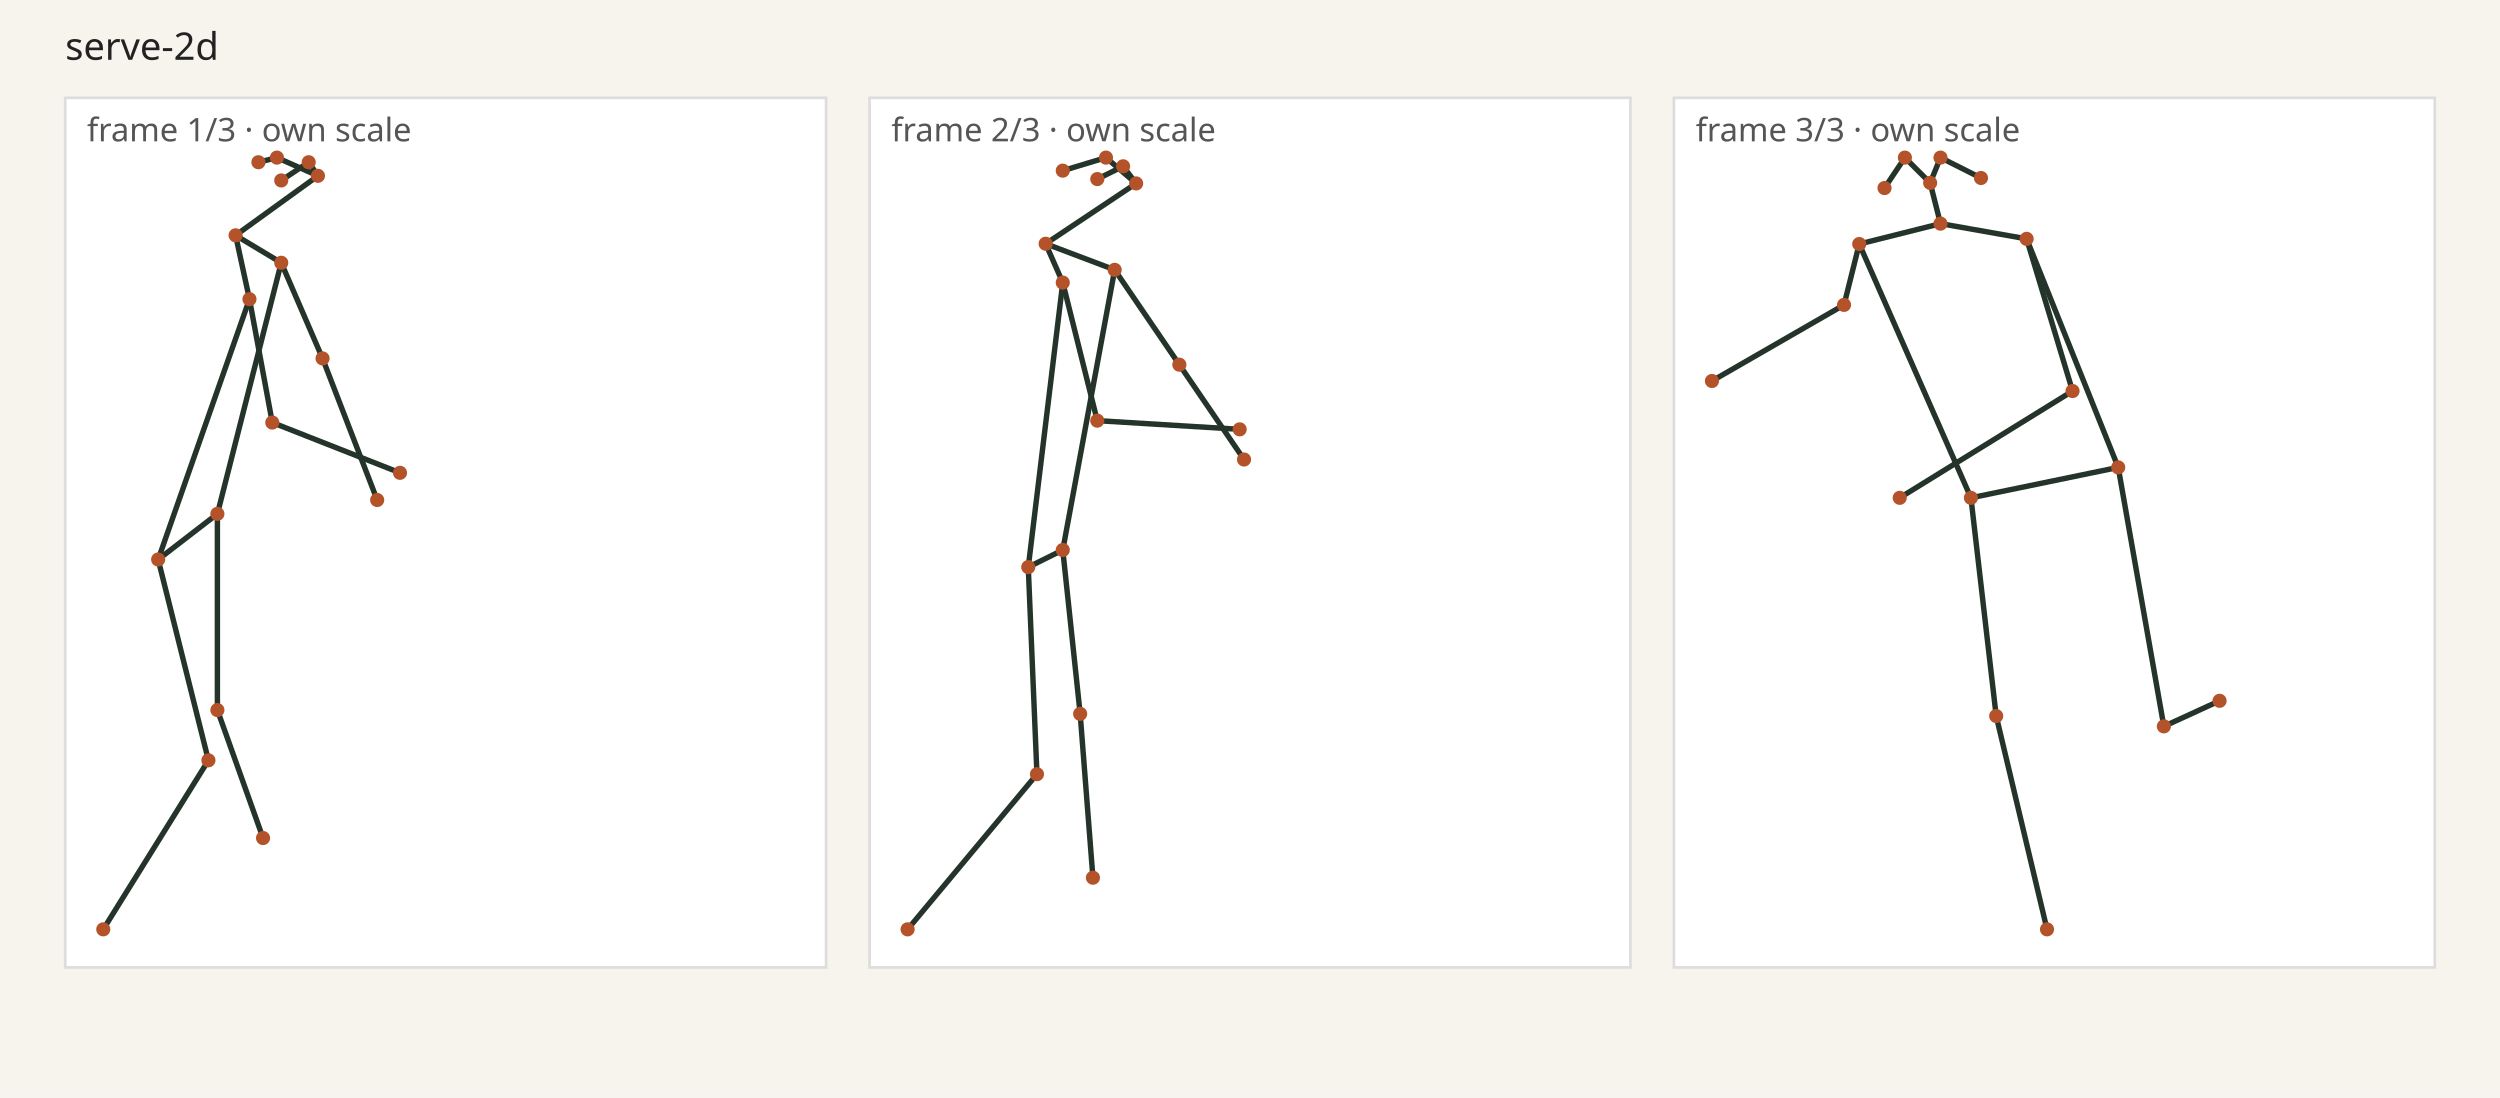
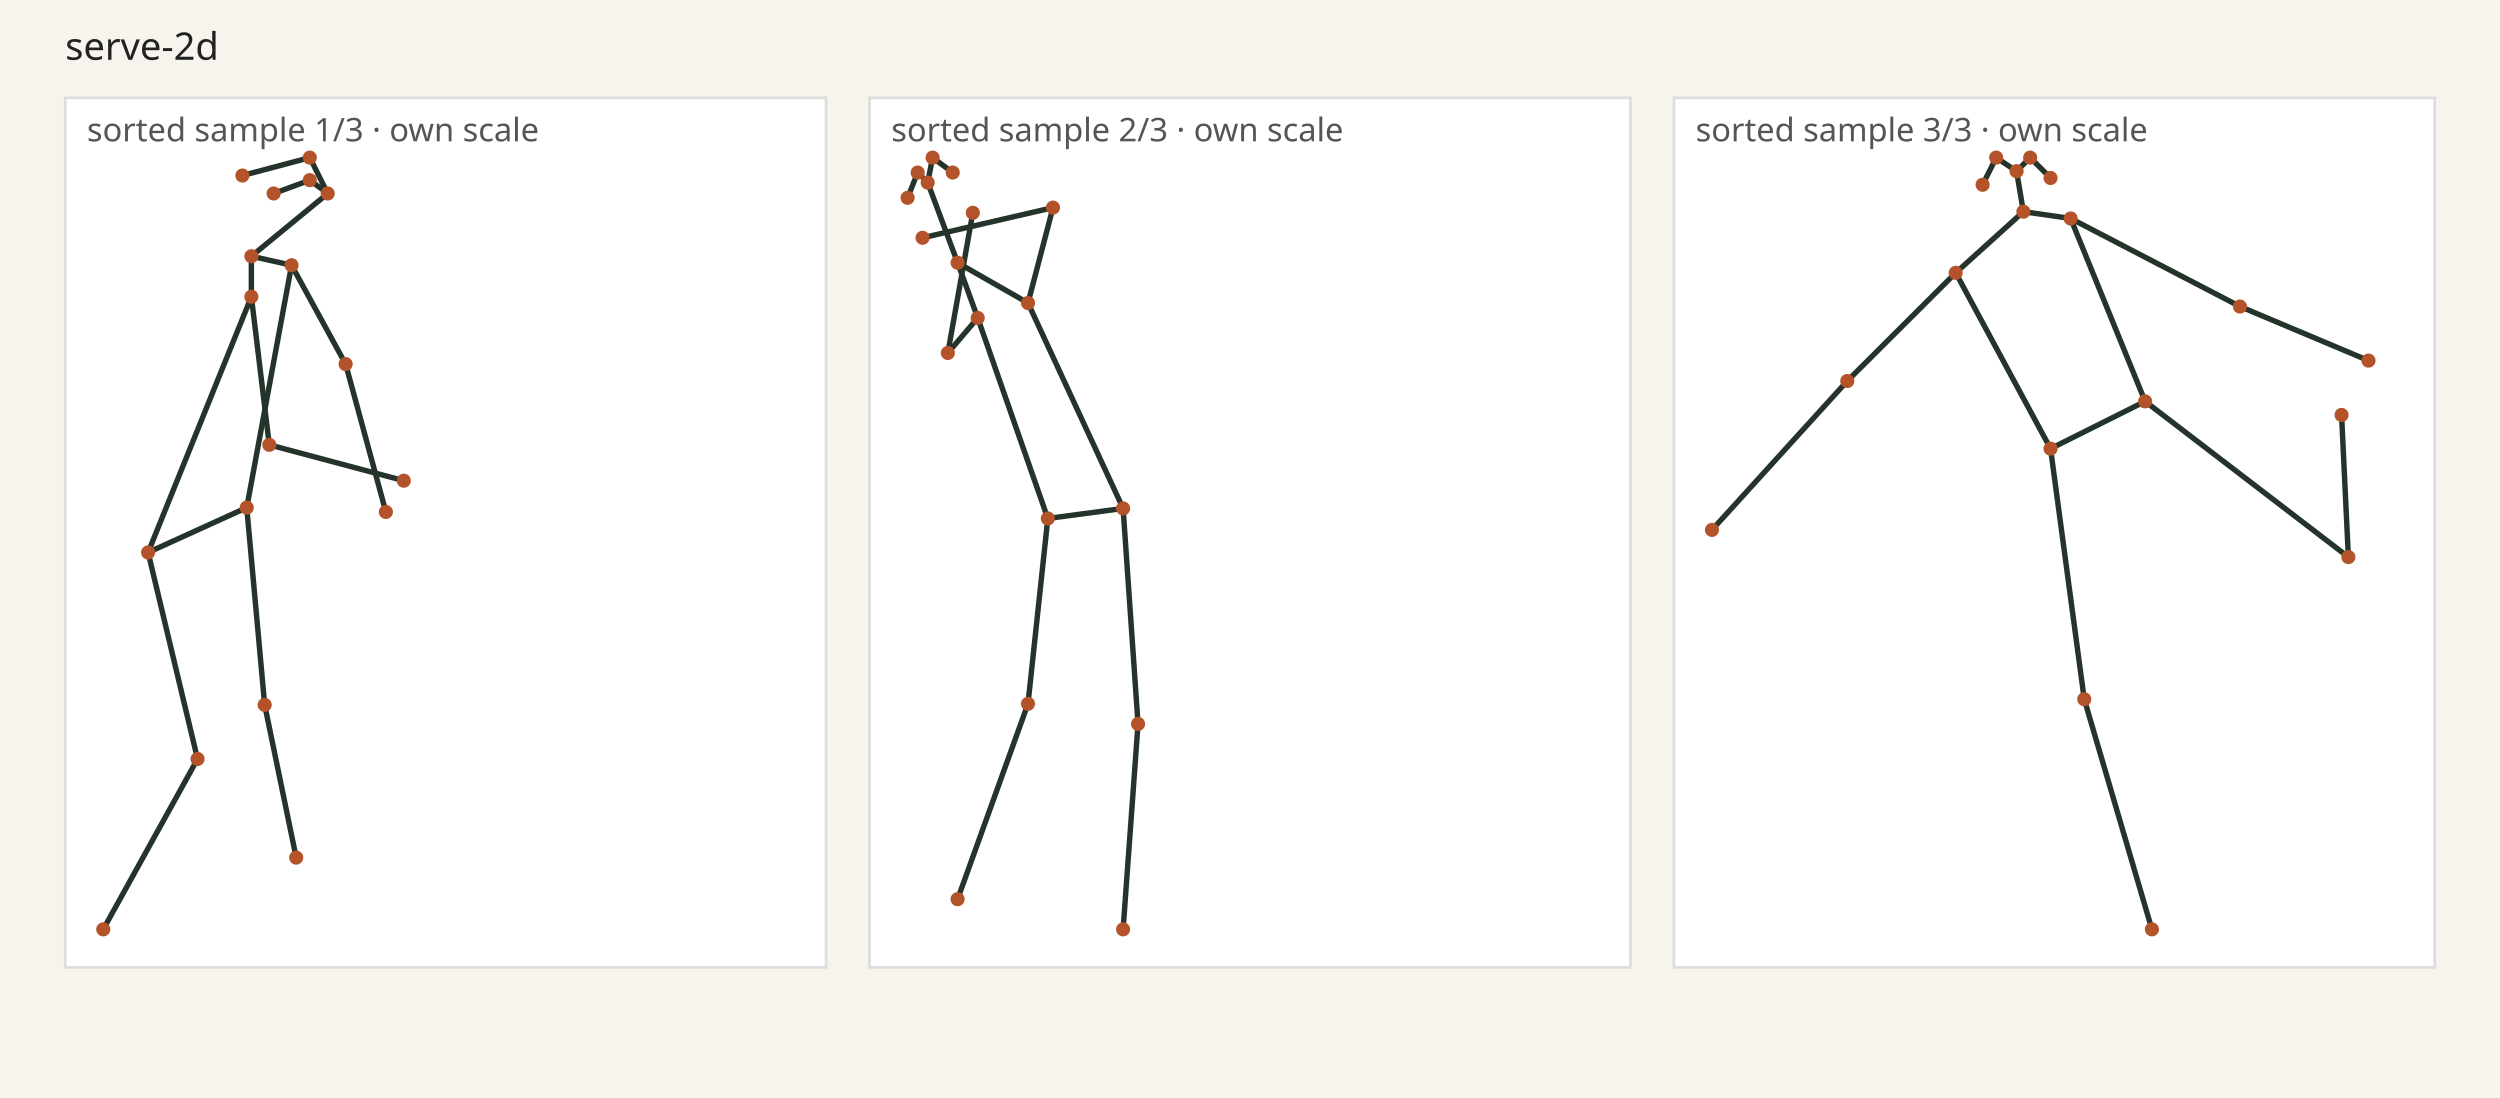
<svg xmlns="http://www.w3.org/2000/svg" width="920" height="404" viewBox="0 0 920 404">
  <rect width="100%" height="100%" fill="#f7f4ee" />
  <text x="24" y="22" font-family="ui-sans-serif,sans-serif" font-size="14" fill="#222">serve-2d</text>
  <rect x="24" y="36" width="280" height="320" fill="#fff" stroke="#ddd" />
-   <line x1="117.0" y1="64.7" x2="101.9" y2="58.0" stroke="#24342a" stroke-width="2" />
-   <line x1="117.0" y1="64.7" x2="113.6" y2="59.7" stroke="#24342a" stroke-width="2" />
-   <line x1="117.0" y1="64.7" x2="86.7" y2="86.6" stroke="#24342a" stroke-width="2" />
-   <line x1="101.9" y1="58.0" x2="95.1" y2="59.7" stroke="#24342a" stroke-width="2" />
-   <line x1="113.6" y1="59.7" x2="103.5" y2="66.4" stroke="#24342a" stroke-width="2" />
-   <line x1="103.5" y1="96.7" x2="118.7" y2="131.9" stroke="#24342a" stroke-width="2" />
-   <line x1="103.5" y1="96.7" x2="80.0" y2="189.1" stroke="#24342a" stroke-width="2" />
-   <line x1="103.5" y1="96.7" x2="86.7" y2="86.6" stroke="#24342a" stroke-width="2" />
-   <line x1="91.8" y1="110.1" x2="100.2" y2="155.5" stroke="#24342a" stroke-width="2" />
-   <line x1="91.8" y1="110.1" x2="58.2" y2="205.9" stroke="#24342a" stroke-width="2" />
-   <line x1="91.8" y1="110.1" x2="86.7" y2="86.6" stroke="#24342a" stroke-width="2" />
-   <line x1="118.7" y1="131.9" x2="138.8" y2="184.0" stroke="#24342a" stroke-width="2" />
-   <line x1="100.2" y1="155.5" x2="147.2" y2="174.0" stroke="#24342a" stroke-width="2" />
-   <line x1="80.0" y1="189.1" x2="80.0" y2="261.3" stroke="#24342a" stroke-width="2" />
-   <line x1="80.0" y1="189.1" x2="58.2" y2="205.9" stroke="#24342a" stroke-width="2" />
-   <line x1="58.2" y1="205.9" x2="76.7" y2="279.8" stroke="#24342a" stroke-width="2" />
-   <line x1="80.0" y1="261.3" x2="96.8" y2="308.4" stroke="#24342a" stroke-width="2" />
-   <line x1="76.7" y1="279.8" x2="38.0" y2="342.0" stroke="#24342a" stroke-width="2" />
-   <circle cx="117.0" cy="64.7" r="2.6" fill="#b4532a" />
-   <circle cx="101.9" cy="58.0" r="2.6" fill="#b4532a" />
-   <circle cx="113.6" cy="59.7" r="2.6" fill="#b4532a" />
-   <circle cx="95.1" cy="59.7" r="2.6" fill="#b4532a" />
-   <circle cx="103.5" cy="66.4" r="2.6" fill="#b4532a" />
-   <circle cx="103.5" cy="96.7" r="2.6" fill="#b4532a" />
-   <circle cx="91.8" cy="110.1" r="2.6" fill="#b4532a" />
-   <circle cx="118.7" cy="131.9" r="2.6" fill="#b4532a" />
-   <circle cx="100.2" cy="155.5" r="2.6" fill="#b4532a" />
-   <circle cx="138.8" cy="184.0" r="2.6" fill="#b4532a" />
-   <circle cx="147.2" cy="174.0" r="2.6" fill="#b4532a" />
-   <circle cx="80.0" cy="189.1" r="2.6" fill="#b4532a" />
-   <circle cx="58.2" cy="205.9" r="2.6" fill="#b4532a" />
-   <circle cx="80.0" cy="261.3" r="2.6" fill="#b4532a" />
-   <circle cx="76.7" cy="279.8" r="2.6" fill="#b4532a" />
-   <circle cx="96.8" cy="308.4" r="2.6" fill="#b4532a" />
+   <line x1="120.6" y1="71.2" x2="114.0" y2="58.0" stroke="#24342a" stroke-width="2" />
+   <line x1="120.6" y1="71.2" x2="114.0" y2="66.3" stroke="#24342a" stroke-width="2" />
+   <line x1="120.6" y1="71.2" x2="92.5" y2="94.3" stroke="#24342a" stroke-width="2" />
+   <line x1="114.0" y1="58.0" x2="89.2" y2="64.6" stroke="#24342a" stroke-width="2" />
+   <line x1="114.0" y1="66.3" x2="100.7" y2="71.2" stroke="#24342a" stroke-width="2" />
+   <line x1="107.3" y1="97.6" x2="127.2" y2="134.0" stroke="#24342a" stroke-width="2" />
+   <line x1="107.3" y1="97.6" x2="90.8" y2="186.8" stroke="#24342a" stroke-width="2" />
+   <line x1="107.3" y1="97.6" x2="92.5" y2="94.3" stroke="#24342a" stroke-width="2" />
+   <line x1="92.5" y1="109.2" x2="99.1" y2="163.7" stroke="#24342a" stroke-width="2" />
+   <line x1="92.5" y1="109.2" x2="54.5" y2="203.3" stroke="#24342a" stroke-width="2" />
+   <line x1="92.5" y1="109.2" x2="92.5" y2="94.3" stroke="#24342a" stroke-width="2" />
+   <line x1="127.2" y1="134.0" x2="142.0" y2="188.4" stroke="#24342a" stroke-width="2" />
+   <line x1="99.1" y1="163.7" x2="148.6" y2="176.9" stroke="#24342a" stroke-width="2" />
+   <line x1="90.8" y1="186.8" x2="97.4" y2="259.4" stroke="#24342a" stroke-width="2" />
+   <line x1="90.8" y1="186.8" x2="54.5" y2="203.3" stroke="#24342a" stroke-width="2" />
+   <line x1="54.5" y1="203.3" x2="72.7" y2="279.3" stroke="#24342a" stroke-width="2" />
+   <line x1="97.4" y1="259.4" x2="109.0" y2="315.6" stroke="#24342a" stroke-width="2" />
+   <line x1="72.7" y1="279.3" x2="38.0" y2="342.0" stroke="#24342a" stroke-width="2" />
+   <circle cx="120.6" cy="71.2" r="2.6" fill="#b4532a" />
+   <circle cx="114.0" cy="58.0" r="2.6" fill="#b4532a" />
+   <circle cx="114.0" cy="66.3" r="2.6" fill="#b4532a" />
+   <circle cx="89.2" cy="64.6" r="2.6" fill="#b4532a" />
+   <circle cx="100.7" cy="71.2" r="2.6" fill="#b4532a" />
+   <circle cx="107.3" cy="97.6" r="2.6" fill="#b4532a" />
+   <circle cx="92.5" cy="109.2" r="2.6" fill="#b4532a" />
+   <circle cx="127.2" cy="134.0" r="2.6" fill="#b4532a" />
+   <circle cx="99.1" cy="163.7" r="2.6" fill="#b4532a" />
+   <circle cx="142.0" cy="188.4" r="2.6" fill="#b4532a" />
+   <circle cx="148.6" cy="176.9" r="2.6" fill="#b4532a" />
+   <circle cx="90.8" cy="186.8" r="2.6" fill="#b4532a" />
+   <circle cx="54.5" cy="203.3" r="2.6" fill="#b4532a" />
+   <circle cx="97.4" cy="259.4" r="2.6" fill="#b4532a" />
+   <circle cx="72.7" cy="279.3" r="2.6" fill="#b4532a" />
+   <circle cx="109.0" cy="315.6" r="2.6" fill="#b4532a" />
  <circle cx="38.0" cy="342.0" r="2.6" fill="#b4532a" />
-   <circle cx="86.7" cy="86.6" r="2.6" fill="#b4532a" />
-   <text x="32" y="52" font-family="ui-sans-serif,sans-serif" font-size="12" fill="#555">frame 1/3 · own scale</text>
+   <circle cx="92.5" cy="94.3" r="2.6" fill="#b4532a" />
+   <text x="32" y="52" font-family="ui-sans-serif,sans-serif" font-size="12" fill="#555">sorted sample 1/3 · own scale</text>
  <rect x="320" y="36" width="280" height="320" fill="#fff" stroke="#ddd" />
-   <line x1="418.1" y1="67.5" x2="407.0" y2="58.0" stroke="#24342a" stroke-width="2" />
-   <line x1="418.1" y1="67.5" x2="413.3" y2="61.2" stroke="#24342a" stroke-width="2" />
-   <line x1="418.1" y1="67.5" x2="384.8" y2="89.7" stroke="#24342a" stroke-width="2" />
-   <line x1="407.0" y1="58.0" x2="391.1" y2="62.8" stroke="#24342a" stroke-width="2" />
-   <line x1="413.3" y1="61.2" x2="403.8" y2="65.9" stroke="#24342a" stroke-width="2" />
-   <line x1="410.2" y1="99.3" x2="434.0" y2="134.2" stroke="#24342a" stroke-width="2" />
-   <line x1="410.2" y1="99.3" x2="391.1" y2="202.4" stroke="#24342a" stroke-width="2" />
-   <line x1="410.2" y1="99.3" x2="384.8" y2="89.7" stroke="#24342a" stroke-width="2" />
-   <line x1="391.1" y1="104.0" x2="403.8" y2="154.8" stroke="#24342a" stroke-width="2" />
-   <line x1="391.1" y1="104.0" x2="378.4" y2="208.7" stroke="#24342a" stroke-width="2" />
-   <line x1="391.1" y1="104.0" x2="384.8" y2="89.7" stroke="#24342a" stroke-width="2" />
-   <line x1="434.0" y1="134.2" x2="457.8" y2="169.1" stroke="#24342a" stroke-width="2" />
-   <line x1="403.8" y1="154.8" x2="456.2" y2="158.0" stroke="#24342a" stroke-width="2" />
-   <line x1="391.1" y1="202.4" x2="397.5" y2="262.7" stroke="#24342a" stroke-width="2" />
-   <line x1="391.1" y1="202.4" x2="378.4" y2="208.7" stroke="#24342a" stroke-width="2" />
-   <line x1="378.4" y1="208.7" x2="381.6" y2="284.9" stroke="#24342a" stroke-width="2" />
-   <line x1="397.5" y1="262.7" x2="402.2" y2="323.0" stroke="#24342a" stroke-width="2" />
-   <line x1="381.6" y1="284.9" x2="334.0" y2="342.0" stroke="#24342a" stroke-width="2" />
-   <circle cx="418.1" cy="67.5" r="2.6" fill="#b4532a" />
-   <circle cx="407.0" cy="58.0" r="2.6" fill="#b4532a" />
-   <circle cx="413.3" cy="61.2" r="2.6" fill="#b4532a" />
-   <circle cx="391.1" cy="62.8" r="2.6" fill="#b4532a" />
-   <circle cx="403.8" cy="65.9" r="2.6" fill="#b4532a" />
-   <circle cx="410.2" cy="99.3" r="2.6" fill="#b4532a" />
-   <circle cx="391.1" cy="104.0" r="2.6" fill="#b4532a" />
-   <circle cx="434.0" cy="134.2" r="2.6" fill="#b4532a" />
-   <circle cx="403.8" cy="154.8" r="2.6" fill="#b4532a" />
-   <circle cx="457.8" cy="169.1" r="2.6" fill="#b4532a" />
-   <circle cx="456.2" cy="158.0" r="2.6" fill="#b4532a" />
-   <circle cx="391.1" cy="202.4" r="2.6" fill="#b4532a" />
-   <circle cx="378.4" cy="208.7" r="2.6" fill="#b4532a" />
-   <circle cx="397.5" cy="262.7" r="2.6" fill="#b4532a" />
-   <circle cx="381.6" cy="284.9" r="2.6" fill="#b4532a" />
-   <circle cx="402.2" cy="323.0" r="2.6" fill="#b4532a" />
-   <circle cx="334.0" cy="342.0" r="2.6" fill="#b4532a" />
-   <circle cx="384.8" cy="89.7" r="2.6" fill="#b4532a" />
-   <text x="328" y="52" font-family="ui-sans-serif,sans-serif" font-size="12" fill="#555">frame 2/3 · own scale</text>
+   <line x1="341.4" y1="67.2" x2="337.7" y2="63.5" stroke="#24342a" stroke-width="2" />
+   <line x1="341.4" y1="67.2" x2="343.2" y2="58.0" stroke="#24342a" stroke-width="2" />
+   <line x1="341.4" y1="67.2" x2="352.4" y2="96.7" stroke="#24342a" stroke-width="2" />
+   <line x1="337.7" y1="63.5" x2="334.0" y2="72.8" stroke="#24342a" stroke-width="2" />
+   <line x1="343.2" y1="58.0" x2="350.6" y2="63.5" stroke="#24342a" stroke-width="2" />
+   <line x1="359.8" y1="117.0" x2="348.8" y2="129.9" stroke="#24342a" stroke-width="2" />
+   <line x1="359.8" y1="117.0" x2="385.6" y2="190.8" stroke="#24342a" stroke-width="2" />
+   <line x1="359.8" y1="117.0" x2="352.4" y2="96.7" stroke="#24342a" stroke-width="2" />
+   <line x1="378.3" y1="111.5" x2="387.5" y2="76.4" stroke="#24342a" stroke-width="2" />
+   <line x1="378.3" y1="111.5" x2="413.3" y2="187.1" stroke="#24342a" stroke-width="2" />
+   <line x1="378.3" y1="111.5" x2="352.4" y2="96.7" stroke="#24342a" stroke-width="2" />
+   <line x1="348.8" y1="129.9" x2="358.0" y2="78.3" stroke="#24342a" stroke-width="2" />
+   <line x1="387.5" y1="76.4" x2="339.5" y2="87.5" stroke="#24342a" stroke-width="2" />
+   <line x1="385.6" y1="190.8" x2="378.3" y2="259.0" stroke="#24342a" stroke-width="2" />
+   <line x1="385.6" y1="190.8" x2="413.3" y2="187.1" stroke="#24342a" stroke-width="2" />
+   <line x1="413.3" y1="187.1" x2="418.8" y2="266.4" stroke="#24342a" stroke-width="2" />
+   <line x1="378.3" y1="259.0" x2="352.4" y2="330.9" stroke="#24342a" stroke-width="2" />
+   <line x1="418.8" y1="266.4" x2="413.3" y2="342.0" stroke="#24342a" stroke-width="2" />
+   <circle cx="341.4" cy="67.2" r="2.6" fill="#b4532a" />
+   <circle cx="337.7" cy="63.5" r="2.6" fill="#b4532a" />
+   <circle cx="343.2" cy="58.0" r="2.6" fill="#b4532a" />
+   <circle cx="334.0" cy="72.8" r="2.6" fill="#b4532a" />
+   <circle cx="350.6" cy="63.5" r="2.6" fill="#b4532a" />
+   <circle cx="359.8" cy="117.0" r="2.6" fill="#b4532a" />
+   <circle cx="378.3" cy="111.5" r="2.6" fill="#b4532a" />
+   <circle cx="348.8" cy="129.9" r="2.6" fill="#b4532a" />
+   <circle cx="387.5" cy="76.4" r="2.6" fill="#b4532a" />
+   <circle cx="358.0" cy="78.3" r="2.6" fill="#b4532a" />
+   <circle cx="339.5" cy="87.5" r="2.6" fill="#b4532a" />
+   <circle cx="385.6" cy="190.8" r="2.6" fill="#b4532a" />
+   <circle cx="413.3" cy="187.1" r="2.6" fill="#b4532a" />
+   <circle cx="378.3" cy="259.0" r="2.6" fill="#b4532a" />
+   <circle cx="418.8" cy="266.4" r="2.6" fill="#b4532a" />
+   <circle cx="352.4" cy="330.9" r="2.6" fill="#b4532a" />
+   <circle cx="413.3" cy="342.0" r="2.6" fill="#b4532a" />
+   <circle cx="352.4" cy="96.7" r="2.6" fill="#b4532a" />
+   <text x="328" y="52" font-family="ui-sans-serif,sans-serif" font-size="12" fill="#555">sorted sample 2/3 · own scale</text>
  <rect x="616" y="36" width="280" height="320" fill="#fff" stroke="#ddd" />
-   <line x1="710.3" y1="67.3" x2="701.0" y2="58.0" stroke="#24342a" stroke-width="2" />
-   <line x1="710.3" y1="67.3" x2="714.1" y2="58.0" stroke="#24342a" stroke-width="2" />
-   <line x1="710.3" y1="67.3" x2="714.1" y2="82.3" stroke="#24342a" stroke-width="2" />
-   <line x1="701.0" y1="58.0" x2="693.5" y2="69.2" stroke="#24342a" stroke-width="2" />
-   <line x1="714.1" y1="58.0" x2="729.0" y2="65.5" stroke="#24342a" stroke-width="2" />
-   <line x1="684.2" y1="89.8" x2="678.6" y2="112.2" stroke="#24342a" stroke-width="2" />
-   <line x1="684.2" y1="89.8" x2="725.3" y2="183.2" stroke="#24342a" stroke-width="2" />
-   <line x1="684.2" y1="89.8" x2="714.1" y2="82.3" stroke="#24342a" stroke-width="2" />
-   <line x1="745.8" y1="87.9" x2="762.7" y2="143.9" stroke="#24342a" stroke-width="2" />
-   <line x1="745.8" y1="87.9" x2="779.5" y2="172.0" stroke="#24342a" stroke-width="2" />
-   <line x1="745.8" y1="87.9" x2="714.1" y2="82.3" stroke="#24342a" stroke-width="2" />
-   <line x1="678.6" y1="112.2" x2="630.0" y2="140.2" stroke="#24342a" stroke-width="2" />
-   <line x1="762.7" y1="143.9" x2="699.1" y2="183.2" stroke="#24342a" stroke-width="2" />
-   <line x1="725.3" y1="183.2" x2="734.6" y2="263.5" stroke="#24342a" stroke-width="2" />
-   <line x1="725.3" y1="183.2" x2="779.5" y2="172.0" stroke="#24342a" stroke-width="2" />
-   <line x1="779.5" y1="172.0" x2="796.3" y2="267.3" stroke="#24342a" stroke-width="2" />
-   <line x1="734.6" y1="263.5" x2="753.3" y2="342.0" stroke="#24342a" stroke-width="2" />
-   <line x1="796.3" y1="267.3" x2="816.8" y2="257.9" stroke="#24342a" stroke-width="2" />
-   <circle cx="710.3" cy="67.3" r="2.6" fill="#b4532a" />
-   <circle cx="701.0" cy="58.0" r="2.6" fill="#b4532a" />
-   <circle cx="714.1" cy="58.0" r="2.6" fill="#b4532a" />
-   <circle cx="693.5" cy="69.2" r="2.6" fill="#b4532a" />
-   <circle cx="729.0" cy="65.5" r="2.6" fill="#b4532a" />
-   <circle cx="684.2" cy="89.8" r="2.6" fill="#b4532a" />
-   <circle cx="745.8" cy="87.9" r="2.6" fill="#b4532a" />
-   <circle cx="678.6" cy="112.2" r="2.6" fill="#b4532a" />
-   <circle cx="762.7" cy="143.9" r="2.6" fill="#b4532a" />
-   <circle cx="630.0" cy="140.2" r="2.6" fill="#b4532a" />
-   <circle cx="699.1" cy="183.2" r="2.6" fill="#b4532a" />
-   <circle cx="725.3" cy="183.2" r="2.6" fill="#b4532a" />
-   <circle cx="779.5" cy="172.0" r="2.6" fill="#b4532a" />
-   <circle cx="734.6" cy="263.5" r="2.6" fill="#b4532a" />
-   <circle cx="796.3" cy="267.3" r="2.6" fill="#b4532a" />
-   <circle cx="753.3" cy="342.0" r="2.6" fill="#b4532a" />
-   <circle cx="816.8" cy="257.9" r="2.6" fill="#b4532a" />
-   <circle cx="714.1" cy="82.3" r="2.6" fill="#b4532a" />
-   <text x="624" y="52" font-family="ui-sans-serif,sans-serif" font-size="12" fill="#555">frame 3/3 · own scale</text>
+   <line x1="742.1" y1="63.0" x2="734.6" y2="58.0" stroke="#24342a" stroke-width="2" />
+   <line x1="742.1" y1="63.0" x2="747.1" y2="58.0" stroke="#24342a" stroke-width="2" />
+   <line x1="742.1" y1="63.0" x2="744.6" y2="77.9" stroke="#24342a" stroke-width="2" />
+   <line x1="734.6" y1="58.0" x2="729.6" y2="68.0" stroke="#24342a" stroke-width="2" />
+   <line x1="747.1" y1="58.0" x2="754.6" y2="65.5" stroke="#24342a" stroke-width="2" />
+   <line x1="719.7" y1="100.4" x2="679.8" y2="140.2" stroke="#24342a" stroke-width="2" />
+   <line x1="719.7" y1="100.4" x2="754.6" y2="165.1" stroke="#24342a" stroke-width="2" />
+   <line x1="719.7" y1="100.4" x2="744.6" y2="77.9" stroke="#24342a" stroke-width="2" />
+   <line x1="762.0" y1="80.4" x2="824.3" y2="112.8" stroke="#24342a" stroke-width="2" />
+   <line x1="762.0" y1="80.4" x2="789.4" y2="147.7" stroke="#24342a" stroke-width="2" />
+   <line x1="762.0" y1="80.4" x2="744.6" y2="77.9" stroke="#24342a" stroke-width="2" />
+   <line x1="679.8" y1="140.2" x2="630.0" y2="195.0" stroke="#24342a" stroke-width="2" />
+   <line x1="824.3" y1="112.8" x2="871.6" y2="132.7" stroke="#24342a" stroke-width="2" />
+   <line x1="754.6" y1="165.1" x2="767.0" y2="257.3" stroke="#24342a" stroke-width="2" />
+   <line x1="754.6" y1="165.1" x2="789.4" y2="147.7" stroke="#24342a" stroke-width="2" />
+   <line x1="789.4" y1="147.7" x2="864.2" y2="205.0" stroke="#24342a" stroke-width="2" />
+   <line x1="767.0" y1="257.3" x2="791.9" y2="342.0" stroke="#24342a" stroke-width="2" />
+   <line x1="864.2" y1="205.0" x2="861.7" y2="152.7" stroke="#24342a" stroke-width="2" />
+   <circle cx="742.1" cy="63.0" r="2.6" fill="#b4532a" />
+   <circle cx="734.6" cy="58.0" r="2.6" fill="#b4532a" />
+   <circle cx="747.1" cy="58.0" r="2.6" fill="#b4532a" />
+   <circle cx="729.6" cy="68.0" r="2.6" fill="#b4532a" />
+   <circle cx="754.6" cy="65.5" r="2.6" fill="#b4532a" />
+   <circle cx="719.7" cy="100.4" r="2.6" fill="#b4532a" />
+   <circle cx="762.0" cy="80.4" r="2.6" fill="#b4532a" />
+   <circle cx="679.8" cy="140.2" r="2.6" fill="#b4532a" />
+   <circle cx="824.3" cy="112.8" r="2.6" fill="#b4532a" />
+   <circle cx="630.0" cy="195.0" r="2.6" fill="#b4532a" />
+   <circle cx="871.6" cy="132.7" r="2.6" fill="#b4532a" />
+   <circle cx="754.6" cy="165.1" r="2.6" fill="#b4532a" />
+   <circle cx="789.4" cy="147.7" r="2.6" fill="#b4532a" />
+   <circle cx="767.0" cy="257.3" r="2.6" fill="#b4532a" />
+   <circle cx="864.2" cy="205.0" r="2.6" fill="#b4532a" />
+   <circle cx="791.9" cy="342.0" r="2.6" fill="#b4532a" />
+   <circle cx="861.7" cy="152.7" r="2.6" fill="#b4532a" />
+   <circle cx="744.6" cy="77.9" r="2.6" fill="#b4532a" />
+   <text x="624" y="52" font-family="ui-sans-serif,sans-serif" font-size="12" fill="#555">sorted sample 3/3 · own scale</text>
</svg>
